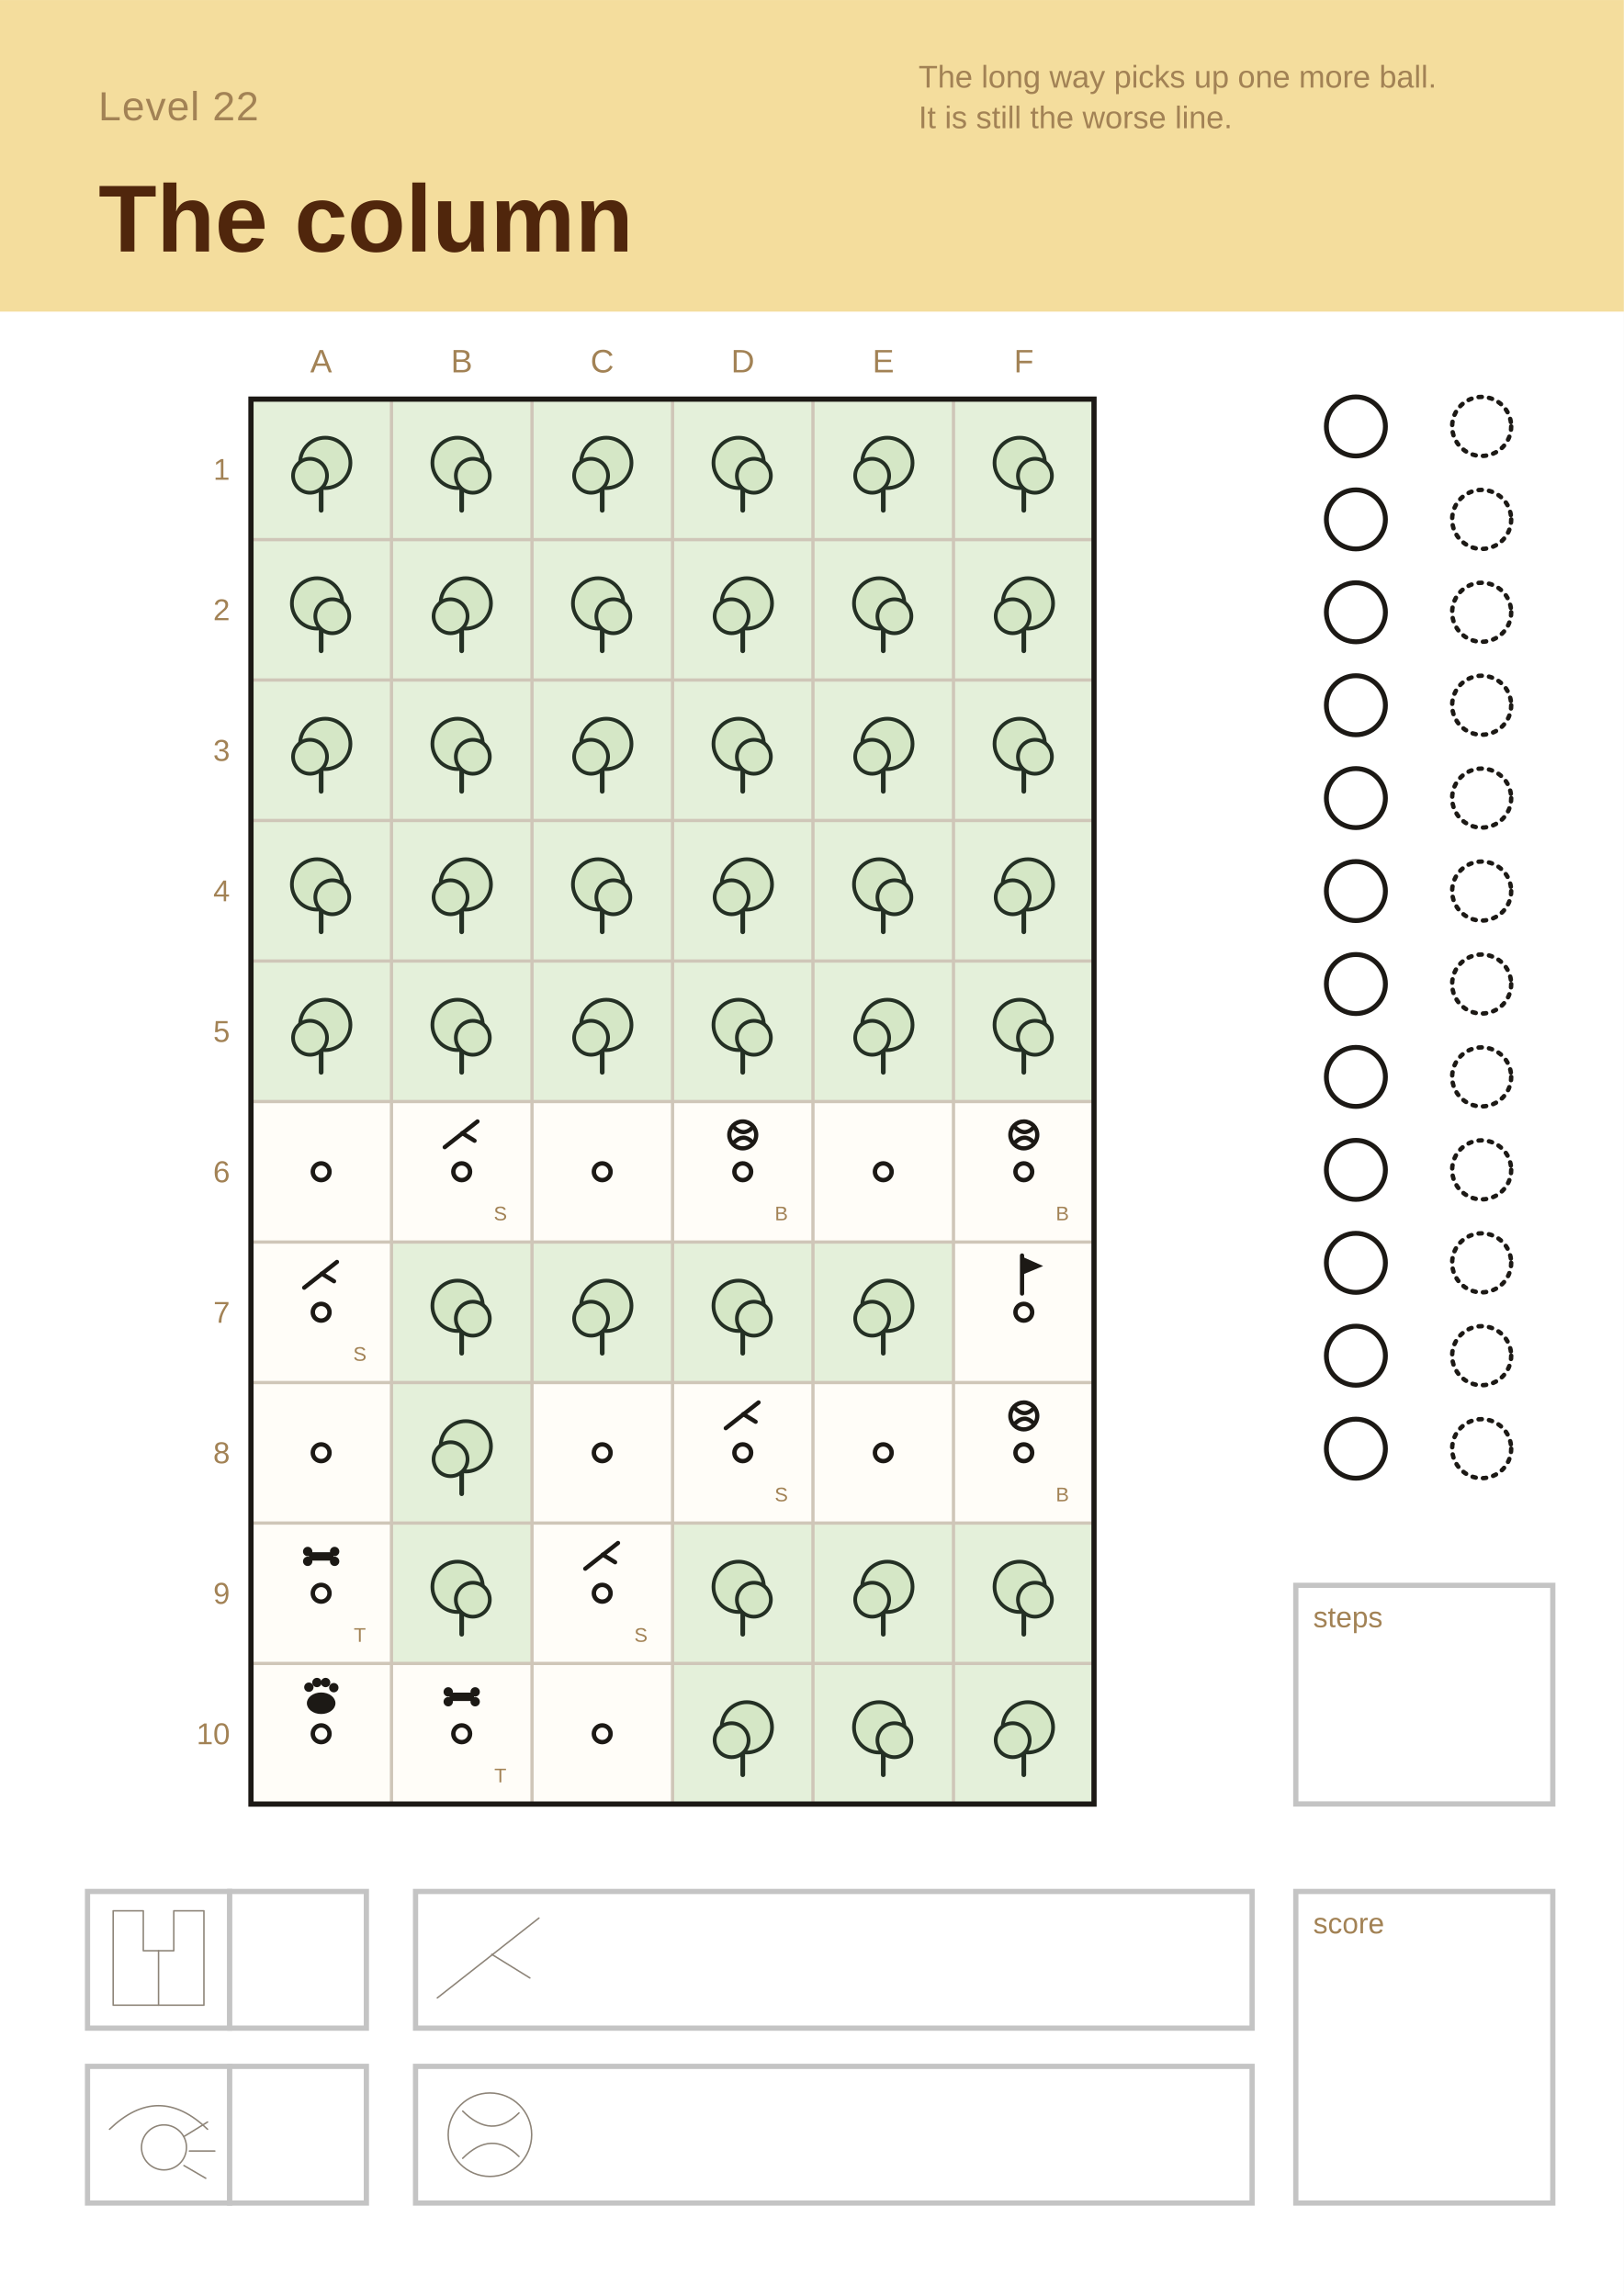
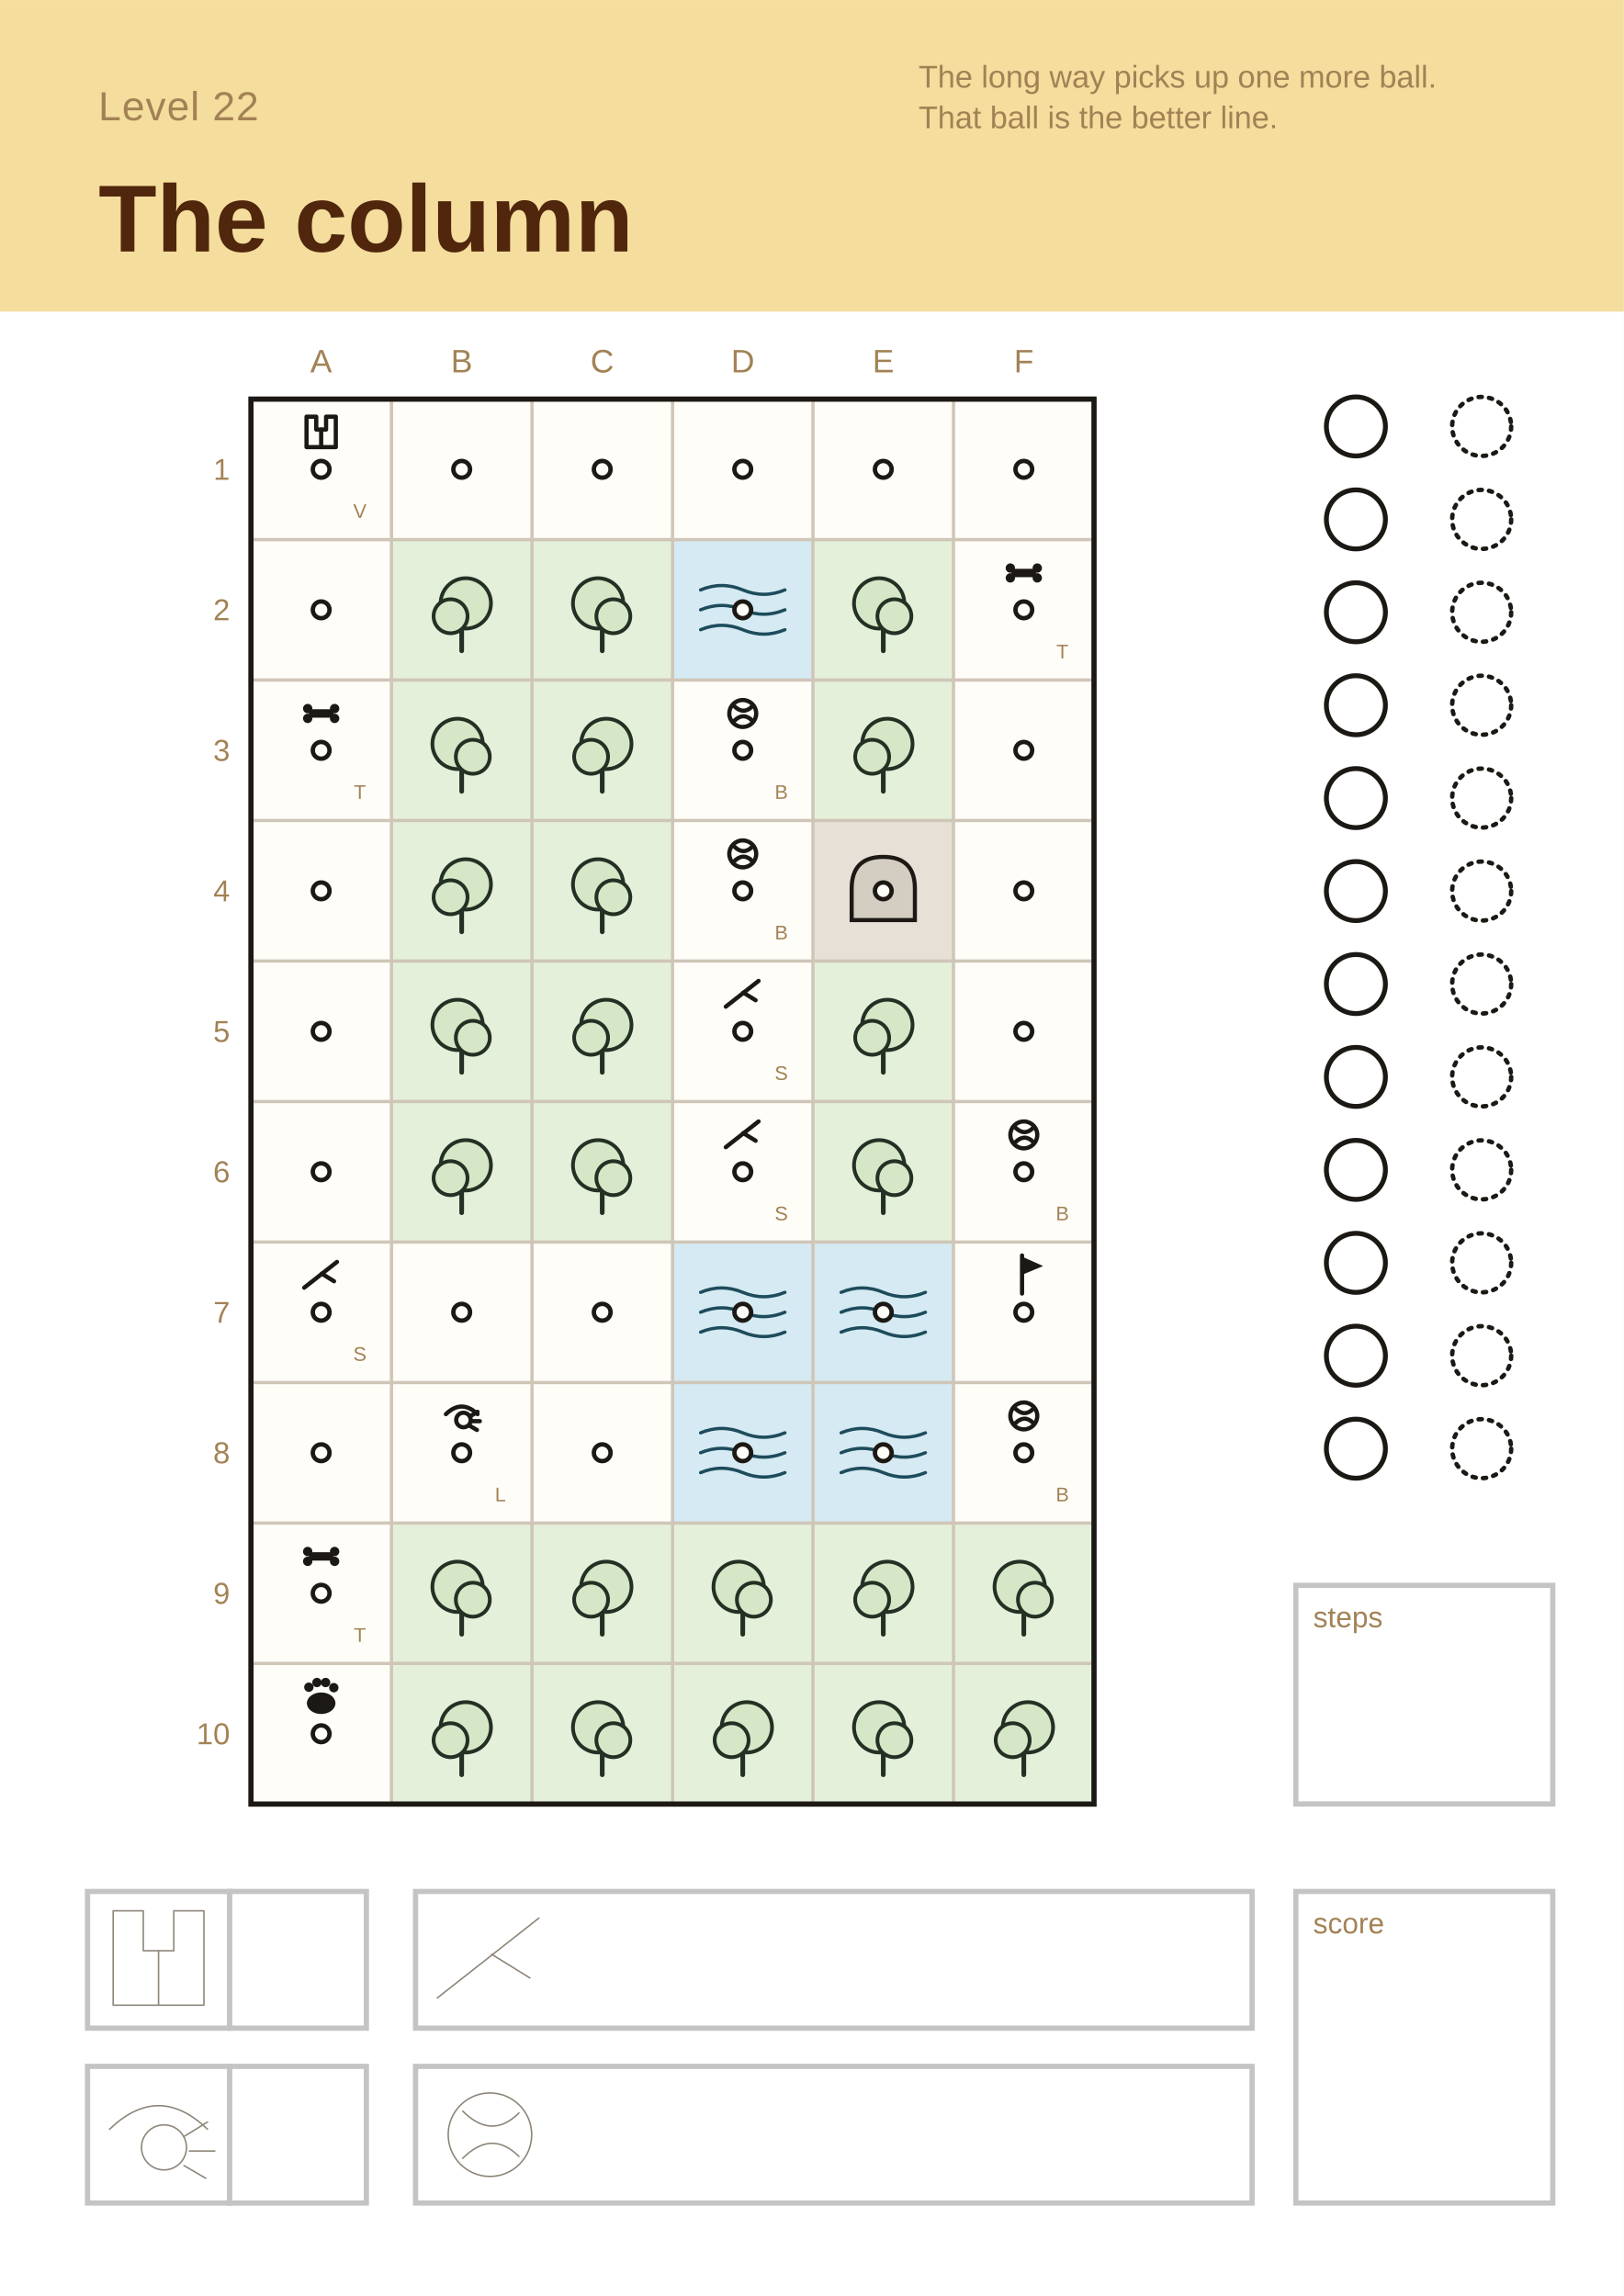
<svg xmlns="http://www.w3.org/2000/svg" width="5.5in" height="7.778in" viewBox="0 0 139.700 197.556">
  <style>
  text { font-family: "Segoe UI", "Helvetica Neue", Arial, sans-serif; }
  .ink { fill: #1c1915; }
  .title { fill: #50260c; }
  .label { fill: #a28255; }
  .paper { fill: #ffffff; }
  .header { fill: #f4dd9d; }
  .open { fill: #fffdf8; }
  .tree { fill: #e4f0da; }
  .canopy { fill: #d5e7c6; stroke: #243024; stroke-width: 0.32; }
  .trunk { stroke: #243024; stroke-width: 0.4; stroke-linecap: round; }
  .water { fill: #d5eaf2; }
  .wave { fill: none; stroke: #1d4c5c; stroke-width: 0.28; stroke-linecap: round; }
  .cave { fill: #e7e0d6; }
  .arch { fill: #d4cdc2; stroke: #1c1915; stroke-width: 0.35; }
  .cliff { stroke: #3a2c1e; stroke-linecap: round; }
  .gridline { fill: none; stroke: #cfc6b8; stroke-width: 0.28; }
  .frame { fill: none; stroke: #1c1915; stroke-width: 0.45; }
  .dot { fill: #fffdf8; stroke: #1c1915; stroke-width: 0.38; }
  .item { fill: none; stroke: #1c1915; stroke-width: 0.36; stroke-linecap: round; stroke-linejoin: round; }
  .item-fill { fill: #1c1915; stroke: none; }
  .answer-line { fill: none; stroke: #9c2f2f; stroke-width: 1.15; stroke-linecap: round; stroke-linejoin: round; }
  .answer-ink { fill: #9c2f2f; }
  .box { fill: #ffffff; stroke: #c4c4c4; stroke-width: 0.45; }
  .tally-tool .item { stroke: #8d8478; stroke-width: 0.48; vector-effect: non-scaling-stroke; }
  .circle { fill: #ffffff; stroke: #1c1915; stroke-width: 0.42; }
  .circle-dash { fill: #ffffff; stroke: #1c1915; stroke-width: 0.38; stroke-dasharray: 0.28 0.62; stroke-linecap: round; }
</style>
  <rect class="paper" x="0" y="0" width="139.700" height="197.556" />
  <g id="header">
    <rect class="header" x="0" y="0" width="139.700" height="26.811" />
    <text class="label" x="8.47" y="10.35" font-size="3.5" letter-spacing="0.08">Level 22</text>
    <text class="label" x="79.02" y="7.53" font-size="2.7">The long way picks up one more ball.</text>
-     <text class="label" x="79.02" y="11.03" font-size="2.7">It is still the worse line.</text>
+     <text class="label" x="79.02" y="11.03" font-size="2.7">That ball is the better line.</text>
    <text class="title" x="8.47" y="21.64" font-size="8.2" font-weight="700">The column</text>
  </g>
  <g id="grid">
-     <rect class="tree" x="21.59" y="34.34" width="12.09" height="12.09" />
-     <rect class="tree" x="33.68" y="34.34" width="12.09" height="12.09" />
-     <rect class="tree" x="45.77" y="34.34" width="12.09" height="12.09" />
-     <rect class="tree" x="57.86" y="34.34" width="12.09" height="12.09" />
-     <rect class="tree" x="69.94" y="34.34" width="12.09" height="12.09" />
-     <rect class="tree" x="82.03" y="34.34" width="12.09" height="12.09" />
-     <rect class="tree" x="21.59" y="46.43" width="12.09" height="12.09" />
+     <rect class="open" x="21.59" y="34.34" width="12.09" height="12.09" />
+     <rect class="open" x="33.68" y="34.34" width="12.09" height="12.09" />
+     <rect class="open" x="45.77" y="34.34" width="12.09" height="12.09" />
+     <rect class="open" x="57.86" y="34.34" width="12.09" height="12.09" />
+     <rect class="open" x="69.94" y="34.34" width="12.09" height="12.09" />
+     <rect class="open" x="82.03" y="34.34" width="12.09" height="12.09" />
+     <rect class="open" x="21.59" y="46.43" width="12.09" height="12.09" />
    <rect class="tree" x="33.68" y="46.43" width="12.09" height="12.09" />
    <rect class="tree" x="45.77" y="46.43" width="12.09" height="12.09" />
-     <rect class="tree" x="57.86" y="46.43" width="12.09" height="12.09" />
+     <rect class="water" x="57.86" y="46.43" width="12.09" height="12.09" />
    <rect class="tree" x="69.94" y="46.43" width="12.09" height="12.09" />
-     <rect class="tree" x="82.03" y="46.43" width="12.09" height="12.09" />
-     <rect class="tree" x="21.59" y="58.51" width="12.09" height="12.09" />
+     <rect class="open" x="82.03" y="46.43" width="12.09" height="12.09" />
+     <rect class="open" x="21.59" y="58.51" width="12.09" height="12.09" />
    <rect class="tree" x="33.68" y="58.51" width="12.09" height="12.09" />
    <rect class="tree" x="45.77" y="58.51" width="12.09" height="12.09" />
-     <rect class="tree" x="57.86" y="58.51" width="12.09" height="12.09" />
+     <rect class="open" x="57.86" y="58.51" width="12.09" height="12.09" />
    <rect class="tree" x="69.94" y="58.51" width="12.09" height="12.09" />
-     <rect class="tree" x="82.03" y="58.51" width="12.09" height="12.09" />
-     <rect class="tree" x="21.59" y="70.60" width="12.09" height="12.09" />
+     <rect class="open" x="82.03" y="58.51" width="12.09" height="12.09" />
+     <rect class="open" x="21.59" y="70.60" width="12.09" height="12.09" />
    <rect class="tree" x="33.68" y="70.60" width="12.09" height="12.09" />
    <rect class="tree" x="45.77" y="70.60" width="12.09" height="12.09" />
-     <rect class="tree" x="57.86" y="70.60" width="12.09" height="12.09" />
-     <rect class="tree" x="69.94" y="70.60" width="12.09" height="12.09" />
-     <rect class="tree" x="82.03" y="70.60" width="12.09" height="12.09" />
-     <rect class="tree" x="21.59" y="82.69" width="12.09" height="12.09" />
+     <rect class="open" x="57.86" y="70.60" width="12.09" height="12.09" />
+     <rect class="cave" x="69.94" y="70.60" width="12.09" height="12.09" />
+     <rect class="open" x="82.03" y="70.60" width="12.09" height="12.09" />
+     <rect class="open" x="21.59" y="82.69" width="12.09" height="12.09" />
    <rect class="tree" x="33.68" y="82.69" width="12.09" height="12.09" />
    <rect class="tree" x="45.77" y="82.69" width="12.09" height="12.09" />
-     <rect class="tree" x="57.86" y="82.69" width="12.09" height="12.09" />
+     <rect class="open" x="57.86" y="82.69" width="12.09" height="12.09" />
    <rect class="tree" x="69.94" y="82.69" width="12.09" height="12.09" />
-     <rect class="tree" x="82.03" y="82.69" width="12.09" height="12.09" />
+     <rect class="open" x="82.03" y="82.69" width="12.09" height="12.09" />
    <rect class="open" x="21.59" y="94.78" width="12.09" height="12.09" />
-     <rect class="open" x="33.68" y="94.78" width="12.09" height="12.09" />
-     <rect class="open" x="45.77" y="94.78" width="12.09" height="12.09" />
+     <rect class="tree" x="33.68" y="94.78" width="12.09" height="12.09" />
+     <rect class="tree" x="45.77" y="94.78" width="12.09" height="12.09" />
    <rect class="open" x="57.86" y="94.78" width="12.09" height="12.09" />
-     <rect class="open" x="69.94" y="94.78" width="12.09" height="12.09" />
+     <rect class="tree" x="69.94" y="94.78" width="12.09" height="12.09" />
    <rect class="open" x="82.03" y="94.78" width="12.09" height="12.09" />
    <rect class="open" x="21.59" y="106.87" width="12.09" height="12.09" />
-     <rect class="tree" x="33.68" y="106.87" width="12.09" height="12.09" />
-     <rect class="tree" x="45.77" y="106.87" width="12.09" height="12.09" />
-     <rect class="tree" x="57.86" y="106.87" width="12.09" height="12.09" />
-     <rect class="tree" x="69.94" y="106.87" width="12.09" height="12.09" />
+     <rect class="open" x="33.68" y="106.87" width="12.09" height="12.09" />
+     <rect class="open" x="45.77" y="106.87" width="12.09" height="12.09" />
+     <rect class="water" x="57.86" y="106.87" width="12.09" height="12.09" />
+     <rect class="water" x="69.94" y="106.87" width="12.09" height="12.09" />
    <rect class="open" x="82.03" y="106.87" width="12.09" height="12.09" />
    <rect class="open" x="21.59" y="118.96" width="12.09" height="12.09" />
-     <rect class="tree" x="33.68" y="118.96" width="12.09" height="12.09" />
+     <rect class="open" x="33.68" y="118.96" width="12.09" height="12.09" />
    <rect class="open" x="45.77" y="118.96" width="12.09" height="12.09" />
-     <rect class="open" x="57.86" y="118.96" width="12.09" height="12.09" />
-     <rect class="open" x="69.94" y="118.96" width="12.09" height="12.09" />
+     <rect class="water" x="57.86" y="118.96" width="12.09" height="12.09" />
+     <rect class="water" x="69.94" y="118.96" width="12.09" height="12.09" />
    <rect class="open" x="82.03" y="118.96" width="12.09" height="12.09" />
    <rect class="open" x="21.59" y="131.05" width="12.09" height="12.09" />
    <rect class="tree" x="33.68" y="131.05" width="12.09" height="12.09" />
-     <rect class="open" x="45.77" y="131.05" width="12.09" height="12.09" />
+     <rect class="tree" x="45.77" y="131.05" width="12.09" height="12.09" />
    <rect class="tree" x="57.86" y="131.05" width="12.09" height="12.09" />
    <rect class="tree" x="69.94" y="131.05" width="12.09" height="12.09" />
    <rect class="tree" x="82.03" y="131.05" width="12.09" height="12.09" />
    <rect class="open" x="21.59" y="143.13" width="12.09" height="12.09" />
-     <rect class="open" x="33.68" y="143.13" width="12.09" height="12.09" />
-     <rect class="open" x="45.77" y="143.13" width="12.09" height="12.09" />
+     <rect class="tree" x="33.68" y="143.13" width="12.09" height="12.09" />
+     <rect class="tree" x="45.77" y="143.13" width="12.09" height="12.09" />
    <rect class="tree" x="57.86" y="143.13" width="12.09" height="12.09" />
    <rect class="tree" x="69.94" y="143.13" width="12.09" height="12.09" />
    <rect class="tree" x="82.03" y="143.13" width="12.09" height="12.09" />
    <line class="gridline" x1="21.59" y1="34.34" x2="94.12" y2="34.34" />
    <line class="gridline" x1="21.59" y1="46.43" x2="94.12" y2="46.43" />
    <line class="gridline" x1="21.59" y1="58.51" x2="94.12" y2="58.51" />
    <line class="gridline" x1="21.59" y1="70.60" x2="94.12" y2="70.60" />
    <line class="gridline" x1="21.59" y1="82.69" x2="94.12" y2="82.69" />
    <line class="gridline" x1="21.59" y1="94.78" x2="94.12" y2="94.78" />
    <line class="gridline" x1="21.59" y1="106.87" x2="94.12" y2="106.87" />
    <line class="gridline" x1="21.59" y1="118.96" x2="94.12" y2="118.96" />
    <line class="gridline" x1="21.59" y1="131.05" x2="94.12" y2="131.05" />
    <line class="gridline" x1="21.59" y1="143.13" x2="94.12" y2="143.13" />
    <line class="gridline" x1="21.59" y1="155.22" x2="94.12" y2="155.22" />
    <line class="gridline" x1="21.59" y1="34.34" x2="21.59" y2="155.22" />
    <line class="gridline" x1="33.68" y1="34.34" x2="33.68" y2="155.22" />
    <line class="gridline" x1="45.77" y1="34.34" x2="45.77" y2="155.22" />
    <line class="gridline" x1="57.86" y1="34.34" x2="57.86" y2="155.22" />
    <line class="gridline" x1="69.94" y1="34.34" x2="69.94" y2="155.22" />
    <line class="gridline" x1="82.03" y1="34.34" x2="82.03" y2="155.22" />
    <line class="gridline" x1="94.12" y1="34.34" x2="94.12" y2="155.22" />
    <rect class="frame" x="21.59" y="34.34" width="72.53" height="120.89" />
    <text class="label" x="27.63" y="32.04" font-size="2.8" text-anchor="middle">A</text>
    <text class="label" x="39.72" y="32.04" font-size="2.8" text-anchor="middle">B</text>
    <text class="label" x="51.81" y="32.04" font-size="2.8" text-anchor="middle">C</text>
    <text class="label" x="63.90" y="32.04" font-size="2.8" text-anchor="middle">D</text>
    <text class="label" x="75.99" y="32.04" font-size="2.8" text-anchor="middle">E</text>
    <text class="label" x="88.08" y="32.04" font-size="2.8" text-anchor="middle">F</text>
    <text class="label" x="19.79" y="41.28" font-size="2.6" text-anchor="end">1</text>
    <text class="label" x="19.79" y="53.37" font-size="2.6" text-anchor="end">2</text>
    <text class="label" x="19.79" y="65.46" font-size="2.6" text-anchor="end">3</text>
    <text class="label" x="19.79" y="77.55" font-size="2.6" text-anchor="end">4</text>
    <text class="label" x="19.79" y="89.64" font-size="2.6" text-anchor="end">5</text>
    <text class="label" x="19.79" y="101.72" font-size="2.6" text-anchor="end">6</text>
    <text class="label" x="19.79" y="113.81" font-size="2.6" text-anchor="end">7</text>
    <text class="label" x="19.79" y="125.90" font-size="2.6" text-anchor="end">8</text>
    <text class="label" x="19.79" y="137.99" font-size="2.6" text-anchor="end">9</text>
    <text class="label" x="19.79" y="150.08" font-size="2.6" text-anchor="end">10</text>
  </g>
  <g id="terrain">
-     <g id="tree-A1" transform="translate(27.63,40.38)">
-       <g transform="scale(1.0074)">
-         <line class="trunk" x1="0" y1="0.9" x2="0" y2="3.5" />
-         <circle class="canopy" cx="0.35" cy="-0.55" r="2.15" />
-         <circle class="canopy" cx="-0.95" cy="0.55" r="1.45" />
-       </g>
-     </g>
-     <g id="tree-B1" transform="translate(39.72,40.38)">
-       <g transform="scale(1.0074)">
-         <line class="trunk" x1="0" y1="0.9" x2="0" y2="3.5" />
-         <circle class="canopy" cx="-0.35" cy="-0.55" r="2.15" />
-         <circle class="canopy" cx="0.95" cy="0.55" r="1.45" />
-       </g>
-     </g>
-     <g id="tree-C1" transform="translate(51.81,40.38)">
-       <g transform="scale(1.0074)">
-         <line class="trunk" x1="0" y1="0.9" x2="0" y2="3.5" />
-         <circle class="canopy" cx="0.35" cy="-0.55" r="2.15" />
-         <circle class="canopy" cx="-0.95" cy="0.55" r="1.45" />
-       </g>
-     </g>
-     <g id="tree-D1" transform="translate(63.90,40.38)">
-       <g transform="scale(1.0074)">
-         <line class="trunk" x1="0" y1="0.9" x2="0" y2="3.5" />
-         <circle class="canopy" cx="-0.35" cy="-0.55" r="2.15" />
-         <circle class="canopy" cx="0.95" cy="0.55" r="1.45" />
-       </g>
-     </g>
-     <g id="tree-E1" transform="translate(75.99,40.38)">
-       <g transform="scale(1.0074)">
-         <line class="trunk" x1="0" y1="0.9" x2="0" y2="3.5" />
-         <circle class="canopy" cx="0.35" cy="-0.55" r="2.15" />
-         <circle class="canopy" cx="-0.95" cy="0.55" r="1.45" />
-       </g>
-     </g>
-     <g id="tree-F1" transform="translate(88.08,40.38)">
-       <g transform="scale(1.0074)">
-         <line class="trunk" x1="0" y1="0.9" x2="0" y2="3.5" />
-         <circle class="canopy" cx="-0.35" cy="-0.55" r="2.15" />
-         <circle class="canopy" cx="0.95" cy="0.55" r="1.45" />
-       </g>
-     </g>
-     <g id="tree-A2" transform="translate(27.63,52.47)">
-       <g transform="scale(1.0074)">
-         <line class="trunk" x1="0" y1="0.9" x2="0" y2="3.5" />
-         <circle class="canopy" cx="-0.35" cy="-0.55" r="2.15" />
-         <circle class="canopy" cx="0.95" cy="0.55" r="1.45" />
-       </g>
-     </g>
    <g id="tree-B2" transform="translate(39.72,52.47)">
      <g transform="scale(1.0074)">
        <line class="trunk" x1="0" y1="0.9" x2="0" y2="3.5" />
        <circle class="canopy" cx="0.35" cy="-0.55" r="2.15" />
        <circle class="canopy" cx="-0.95" cy="0.55" r="1.45" />
      </g>
    </g>
    <g id="tree-C2" transform="translate(51.81,52.47)">
      <g transform="scale(1.0074)">
        <line class="trunk" x1="0" y1="0.9" x2="0" y2="3.5" />
        <circle class="canopy" cx="-0.35" cy="-0.55" r="2.15" />
        <circle class="canopy" cx="0.95" cy="0.55" r="1.45" />
      </g>
    </g>
-     <g id="tree-D2" transform="translate(63.90,52.47)">
-       <g transform="scale(1.0074)">
-         <line class="trunk" x1="0" y1="0.9" x2="0" y2="3.5" />
-         <circle class="canopy" cx="0.35" cy="-0.55" r="2.15" />
-         <circle class="canopy" cx="-0.95" cy="0.55" r="1.45" />
+     <g id="water-D2" transform="translate(63.90,52.47)">
+       <g transform="scale(1.0074)">
+         <path class="wave" d="M-3.6,-1.7 Q-1.8,-2.45 0,-1.7 T3.6,-1.7" />
+         <path class="wave" d="M-3.6,0.0 Q-1.8,-0.75 0,0.0 T3.6,0.0" />
+         <path class="wave" d="M-3.6,1.7 Q-1.8,0.95 0,1.7 T3.6,1.7" />
      </g>
    </g>
    <g id="tree-E2" transform="translate(75.99,52.47)">
      <g transform="scale(1.0074)">
        <line class="trunk" x1="0" y1="0.9" x2="0" y2="3.5" />
        <circle class="canopy" cx="-0.35" cy="-0.55" r="2.15" />
        <circle class="canopy" cx="0.95" cy="0.55" r="1.45" />
      </g>
    </g>
-     <g id="tree-F2" transform="translate(88.08,52.47)">
-       <g transform="scale(1.0074)">
-         <line class="trunk" x1="0" y1="0.9" x2="0" y2="3.5" />
-         <circle class="canopy" cx="0.35" cy="-0.55" r="2.15" />
-         <circle class="canopy" cx="-0.95" cy="0.55" r="1.45" />
-       </g>
-     </g>
-     <g id="tree-A3" transform="translate(27.63,64.56)">
-       <g transform="scale(1.0074)">
-         <line class="trunk" x1="0" y1="0.9" x2="0" y2="3.5" />
-         <circle class="canopy" cx="0.35" cy="-0.55" r="2.15" />
-         <circle class="canopy" cx="-0.95" cy="0.55" r="1.45" />
-       </g>
-     </g>
    <g id="tree-B3" transform="translate(39.72,64.56)">
      <g transform="scale(1.0074)">
        <line class="trunk" x1="0" y1="0.9" x2="0" y2="3.5" />
        <circle class="canopy" cx="-0.35" cy="-0.55" r="2.15" />
        <circle class="canopy" cx="0.95" cy="0.55" r="1.45" />
      </g>
    </g>
    <g id="tree-C3" transform="translate(51.81,64.56)">
      <g transform="scale(1.0074)">
        <line class="trunk" x1="0" y1="0.9" x2="0" y2="3.5" />
        <circle class="canopy" cx="0.35" cy="-0.55" r="2.15" />
        <circle class="canopy" cx="-0.95" cy="0.55" r="1.45" />
      </g>
    </g>
-     <g id="tree-D3" transform="translate(63.90,64.56)">
-       <g transform="scale(1.0074)">
-         <line class="trunk" x1="0" y1="0.9" x2="0" y2="3.5" />
-         <circle class="canopy" cx="-0.35" cy="-0.55" r="2.15" />
-         <circle class="canopy" cx="0.95" cy="0.55" r="1.45" />
-       </g>
-     </g>
    <g id="tree-E3" transform="translate(75.99,64.56)">
      <g transform="scale(1.0074)">
        <line class="trunk" x1="0" y1="0.9" x2="0" y2="3.5" />
        <circle class="canopy" cx="0.35" cy="-0.55" r="2.15" />
        <circle class="canopy" cx="-0.95" cy="0.55" r="1.45" />
      </g>
    </g>
-     <g id="tree-F3" transform="translate(88.08,64.56)">
-       <g transform="scale(1.0074)">
-         <line class="trunk" x1="0" y1="0.9" x2="0" y2="3.5" />
-         <circle class="canopy" cx="-0.35" cy="-0.55" r="2.15" />
-         <circle class="canopy" cx="0.95" cy="0.55" r="1.45" />
-       </g>
-     </g>
-     <g id="tree-A4" transform="translate(27.63,76.65)">
-       <g transform="scale(1.0074)">
-         <line class="trunk" x1="0" y1="0.9" x2="0" y2="3.5" />
-         <circle class="canopy" cx="-0.35" cy="-0.55" r="2.15" />
-         <circle class="canopy" cx="0.95" cy="0.55" r="1.45" />
-       </g>
-     </g>
    <g id="tree-B4" transform="translate(39.72,76.65)">
      <g transform="scale(1.0074)">
        <line class="trunk" x1="0" y1="0.9" x2="0" y2="3.5" />
        <circle class="canopy" cx="0.35" cy="-0.55" r="2.15" />
        <circle class="canopy" cx="-0.95" cy="0.55" r="1.45" />
      </g>
    </g>
    <g id="tree-C4" transform="translate(51.81,76.65)">
      <g transform="scale(1.0074)">
        <line class="trunk" x1="0" y1="0.9" x2="0" y2="3.5" />
        <circle class="canopy" cx="-0.35" cy="-0.55" r="2.15" />
        <circle class="canopy" cx="0.95" cy="0.55" r="1.45" />
      </g>
    </g>
-     <g id="tree-D4" transform="translate(63.90,76.65)">
-       <g transform="scale(1.0074)">
-         <line class="trunk" x1="0" y1="0.9" x2="0" y2="3.5" />
-         <circle class="canopy" cx="0.35" cy="-0.55" r="2.15" />
-         <circle class="canopy" cx="-0.95" cy="0.55" r="1.45" />
-       </g>
-     </g>
-     <g id="tree-E4" transform="translate(75.99,76.65)">
-       <g transform="scale(1.0074)">
-         <line class="trunk" x1="0" y1="0.9" x2="0" y2="3.5" />
-         <circle class="canopy" cx="-0.35" cy="-0.55" r="2.15" />
-         <circle class="canopy" cx="0.95" cy="0.55" r="1.45" />
-       </g>
-     </g>
-     <g id="tree-F4" transform="translate(88.08,76.65)">
-       <g transform="scale(1.0074)">
-         <line class="trunk" x1="0" y1="0.9" x2="0" y2="3.5" />
-         <circle class="canopy" cx="0.35" cy="-0.55" r="2.15" />
-         <circle class="canopy" cx="-0.95" cy="0.55" r="1.45" />
-       </g>
-     </g>
-     <g id="tree-A5" transform="translate(27.63,88.74)">
-       <g transform="scale(1.0074)">
-         <line class="trunk" x1="0" y1="0.9" x2="0" y2="3.5" />
-         <circle class="canopy" cx="0.35" cy="-0.55" r="2.15" />
-         <circle class="canopy" cx="-0.95" cy="0.55" r="1.45" />
+     <g id="cave-E4" transform="translate(75.99,76.65)">
+       <g transform="scale(1.0074)">
+         <path class="arch" d="M-2.7,2.5 L-2.7,-0.2 Q-2.7,-2.9 0,-2.9 Q2.7,-2.9 2.7,-0.2 L2.7,2.5 Z" />
      </g>
    </g>
    <g id="tree-B5" transform="translate(39.72,88.74)">
      <g transform="scale(1.0074)">
        <line class="trunk" x1="0" y1="0.9" x2="0" y2="3.5" />
        <circle class="canopy" cx="-0.35" cy="-0.55" r="2.15" />
        <circle class="canopy" cx="0.95" cy="0.55" r="1.45" />
      </g>
    </g>
    <g id="tree-C5" transform="translate(51.81,88.74)">
      <g transform="scale(1.0074)">
        <line class="trunk" x1="0" y1="0.9" x2="0" y2="3.5" />
        <circle class="canopy" cx="0.35" cy="-0.55" r="2.15" />
        <circle class="canopy" cx="-0.95" cy="0.55" r="1.45" />
      </g>
    </g>
-     <g id="tree-D5" transform="translate(63.90,88.74)">
-       <g transform="scale(1.0074)">
-         <line class="trunk" x1="0" y1="0.9" x2="0" y2="3.5" />
-         <circle class="canopy" cx="-0.35" cy="-0.55" r="2.15" />
-         <circle class="canopy" cx="0.95" cy="0.55" r="1.45" />
-       </g>
-     </g>
    <g id="tree-E5" transform="translate(75.99,88.74)">
      <g transform="scale(1.0074)">
        <line class="trunk" x1="0" y1="0.9" x2="0" y2="3.5" />
        <circle class="canopy" cx="0.35" cy="-0.55" r="2.15" />
        <circle class="canopy" cx="-0.95" cy="0.55" r="1.45" />
      </g>
    </g>
-     <g id="tree-F5" transform="translate(88.08,88.74)">
-       <g transform="scale(1.0074)">
-         <line class="trunk" x1="0" y1="0.9" x2="0" y2="3.5" />
-         <circle class="canopy" cx="-0.35" cy="-0.55" r="2.15" />
-         <circle class="canopy" cx="0.95" cy="0.55" r="1.45" />
-       </g>
-     </g>
-     <g id="tree-B7" transform="translate(39.72,112.91)">
-       <g transform="scale(1.0074)">
-         <line class="trunk" x1="0" y1="0.9" x2="0" y2="3.5" />
-         <circle class="canopy" cx="-0.35" cy="-0.55" r="2.15" />
-         <circle class="canopy" cx="0.95" cy="0.55" r="1.45" />
-       </g>
-     </g>
-     <g id="tree-C7" transform="translate(51.81,112.91)">
-       <g transform="scale(1.0074)">
-         <line class="trunk" x1="0" y1="0.9" x2="0" y2="3.5" />
-         <circle class="canopy" cx="0.35" cy="-0.55" r="2.15" />
-         <circle class="canopy" cx="-0.95" cy="0.55" r="1.45" />
-       </g>
-     </g>
-     <g id="tree-D7" transform="translate(63.90,112.91)">
-       <g transform="scale(1.0074)">
-         <line class="trunk" x1="0" y1="0.9" x2="0" y2="3.5" />
-         <circle class="canopy" cx="-0.35" cy="-0.55" r="2.15" />
-         <circle class="canopy" cx="0.95" cy="0.55" r="1.45" />
-       </g>
-     </g>
-     <g id="tree-E7" transform="translate(75.99,112.91)">
-       <g transform="scale(1.0074)">
-         <line class="trunk" x1="0" y1="0.9" x2="0" y2="3.5" />
-         <circle class="canopy" cx="0.35" cy="-0.55" r="2.15" />
-         <circle class="canopy" cx="-0.95" cy="0.55" r="1.45" />
-       </g>
-     </g>
-     <g id="tree-B8" transform="translate(39.72,125.00)">
-       <g transform="scale(1.0074)">
-         <line class="trunk" x1="0" y1="0.9" x2="0" y2="3.5" />
-         <circle class="canopy" cx="0.35" cy="-0.55" r="2.15" />
-         <circle class="canopy" cx="-0.95" cy="0.55" r="1.45" />
+     <g id="tree-B6" transform="translate(39.72,100.82)">
+       <g transform="scale(1.0074)">
+         <line class="trunk" x1="0" y1="0.9" x2="0" y2="3.5" />
+         <circle class="canopy" cx="0.35" cy="-0.55" r="2.15" />
+         <circle class="canopy" cx="-0.95" cy="0.55" r="1.45" />
+       </g>
+     </g>
+     <g id="tree-C6" transform="translate(51.81,100.82)">
+       <g transform="scale(1.0074)">
+         <line class="trunk" x1="0" y1="0.9" x2="0" y2="3.5" />
+         <circle class="canopy" cx="-0.35" cy="-0.55" r="2.15" />
+         <circle class="canopy" cx="0.95" cy="0.55" r="1.45" />
+       </g>
+     </g>
+     <g id="tree-E6" transform="translate(75.99,100.82)">
+       <g transform="scale(1.0074)">
+         <line class="trunk" x1="0" y1="0.9" x2="0" y2="3.5" />
+         <circle class="canopy" cx="-0.35" cy="-0.55" r="2.15" />
+         <circle class="canopy" cx="0.95" cy="0.55" r="1.45" />
+       </g>
+     </g>
+     <g id="water-D7" transform="translate(63.90,112.91)">
+       <g transform="scale(1.0074)">
+         <path class="wave" d="M-3.6,-1.7 Q-1.8,-2.45 0,-1.7 T3.6,-1.7" />
+         <path class="wave" d="M-3.6,0.0 Q-1.8,-0.75 0,0.0 T3.6,0.0" />
+         <path class="wave" d="M-3.6,1.7 Q-1.8,0.95 0,1.7 T3.6,1.7" />
+       </g>
+     </g>
+     <g id="water-E7" transform="translate(75.99,112.91)">
+       <g transform="scale(1.0074)">
+         <path class="wave" d="M-3.6,-1.7 Q-1.8,-2.45 0,-1.7 T3.6,-1.7" />
+         <path class="wave" d="M-3.6,0.0 Q-1.8,-0.75 0,0.0 T3.6,0.0" />
+         <path class="wave" d="M-3.6,1.7 Q-1.8,0.95 0,1.7 T3.6,1.7" />
+       </g>
+     </g>
+     <g id="water-D8" transform="translate(63.90,125.00)">
+       <g transform="scale(1.0074)">
+         <path class="wave" d="M-3.6,-1.7 Q-1.8,-2.45 0,-1.7 T3.6,-1.7" />
+         <path class="wave" d="M-3.6,0.0 Q-1.8,-0.75 0,0.0 T3.6,0.0" />
+         <path class="wave" d="M-3.6,1.7 Q-1.8,0.95 0,1.7 T3.6,1.7" />
+       </g>
+     </g>
+     <g id="water-E8" transform="translate(75.99,125.00)">
+       <g transform="scale(1.0074)">
+         <path class="wave" d="M-3.6,-1.7 Q-1.8,-2.45 0,-1.7 T3.6,-1.7" />
+         <path class="wave" d="M-3.6,0.0 Q-1.8,-0.75 0,0.0 T3.6,0.0" />
+         <path class="wave" d="M-3.6,1.7 Q-1.8,0.95 0,1.7 T3.6,1.7" />
      </g>
    </g>
    <g id="tree-B9" transform="translate(39.72,137.09)">
      <g transform="scale(1.0074)">
        <line class="trunk" x1="0" y1="0.9" x2="0" y2="3.5" />
        <circle class="canopy" cx="-0.35" cy="-0.55" r="2.15" />
        <circle class="canopy" cx="0.95" cy="0.55" r="1.45" />
      </g>
    </g>
+     <g id="tree-C9" transform="translate(51.81,137.09)">
+       <g transform="scale(1.0074)">
+         <line class="trunk" x1="0" y1="0.9" x2="0" y2="3.5" />
+         <circle class="canopy" cx="0.35" cy="-0.55" r="2.15" />
+         <circle class="canopy" cx="-0.95" cy="0.55" r="1.45" />
+       </g>
+     </g>
    <g id="tree-D9" transform="translate(63.90,137.09)">
      <g transform="scale(1.0074)">
        <line class="trunk" x1="0" y1="0.9" x2="0" y2="3.5" />
        <circle class="canopy" cx="-0.35" cy="-0.55" r="2.15" />
        <circle class="canopy" cx="0.95" cy="0.55" r="1.45" />
      </g>
    </g>
    <g id="tree-E9" transform="translate(75.99,137.09)">
      <g transform="scale(1.0074)">
        <line class="trunk" x1="0" y1="0.9" x2="0" y2="3.5" />
        <circle class="canopy" cx="0.35" cy="-0.55" r="2.15" />
        <circle class="canopy" cx="-0.95" cy="0.55" r="1.45" />
      </g>
    </g>
    <g id="tree-F9" transform="translate(88.08,137.09)">
      <g transform="scale(1.0074)">
        <line class="trunk" x1="0" y1="0.9" x2="0" y2="3.5" />
        <circle class="canopy" cx="-0.35" cy="-0.55" r="2.15" />
        <circle class="canopy" cx="0.95" cy="0.55" r="1.45" />
      </g>
    </g>
+     <g id="tree-B10" transform="translate(39.72,149.18)">
+       <g transform="scale(1.0074)">
+         <line class="trunk" x1="0" y1="0.9" x2="0" y2="3.5" />
+         <circle class="canopy" cx="0.35" cy="-0.55" r="2.15" />
+         <circle class="canopy" cx="-0.95" cy="0.55" r="1.45" />
+       </g>
+     </g>
+     <g id="tree-C10" transform="translate(51.81,149.18)">
+       <g transform="scale(1.0074)">
+         <line class="trunk" x1="0" y1="0.9" x2="0" y2="3.5" />
+         <circle class="canopy" cx="-0.35" cy="-0.55" r="2.15" />
+         <circle class="canopy" cx="0.95" cy="0.55" r="1.45" />
+       </g>
+     </g>
    <g id="tree-D10" transform="translate(63.90,149.18)">
      <g transform="scale(1.0074)">
        <line class="trunk" x1="0" y1="0.9" x2="0" y2="3.5" />
        <circle class="canopy" cx="0.35" cy="-0.55" r="2.15" />
        <circle class="canopy" cx="-0.95" cy="0.55" r="1.45" />
      </g>
    </g>
    <g id="tree-E10" transform="translate(75.99,149.18)">
      <g transform="scale(1.0074)">
        <line class="trunk" x1="0" y1="0.9" x2="0" y2="3.5" />
        <circle class="canopy" cx="-0.35" cy="-0.55" r="2.15" />
        <circle class="canopy" cx="0.95" cy="0.55" r="1.45" />
      </g>
    </g>
    <g id="tree-F10" transform="translate(88.08,149.18)">
      <g transform="scale(1.0074)">
        <line class="trunk" x1="0" y1="0.9" x2="0" y2="3.5" />
        <circle class="canopy" cx="0.35" cy="-0.55" r="2.15" />
        <circle class="canopy" cx="-0.95" cy="0.55" r="1.45" />
      </g>
    </g>
  </g>
  <g id="dots">
+     <circle class="dot" cx="27.63" cy="40.38" r="0.72" />
+     <circle class="dot" cx="39.72" cy="40.38" r="0.72" />
+     <circle class="dot" cx="51.81" cy="40.38" r="0.72" />
+     <circle class="dot" cx="63.90" cy="40.38" r="0.72" />
+     <circle class="dot" cx="75.99" cy="40.38" r="0.72" />
+     <circle class="dot" cx="88.08" cy="40.38" r="0.72" />
+     <circle class="dot" cx="27.63" cy="52.47" r="0.72" />
+     <circle class="dot" cx="63.90" cy="52.47" r="0.72" />
+     <circle class="dot" cx="88.08" cy="52.47" r="0.72" />
+     <circle class="dot" cx="27.63" cy="64.56" r="0.72" />
+     <circle class="dot" cx="63.90" cy="64.56" r="0.72" />
+     <circle class="dot" cx="88.08" cy="64.56" r="0.72" />
+     <circle class="dot" cx="27.63" cy="76.65" r="0.72" />
+     <circle class="dot" cx="63.90" cy="76.65" r="0.72" />
+     <circle class="dot" cx="75.99" cy="76.65" r="0.72" />
+     <circle class="dot" cx="88.08" cy="76.65" r="0.72" />
+     <circle class="dot" cx="27.63" cy="88.74" r="0.72" />
+     <circle class="dot" cx="63.90" cy="88.74" r="0.72" />
+     <circle class="dot" cx="88.08" cy="88.74" r="0.72" />
    <circle class="dot" cx="27.63" cy="100.82" r="0.72" />
-     <circle class="dot" cx="39.72" cy="100.82" r="0.72" />
-     <circle class="dot" cx="51.81" cy="100.82" r="0.72" />
    <circle class="dot" cx="63.90" cy="100.82" r="0.72" />
-     <circle class="dot" cx="75.99" cy="100.82" r="0.72" />
    <circle class="dot" cx="88.08" cy="100.82" r="0.72" />
    <circle class="dot" cx="27.63" cy="112.91" r="0.72" />
+     <circle class="dot" cx="39.72" cy="112.91" r="0.72" />
+     <circle class="dot" cx="51.81" cy="112.91" r="0.72" />
+     <circle class="dot" cx="63.90" cy="112.91" r="0.72" />
+     <circle class="dot" cx="75.99" cy="112.91" r="0.72" />
    <circle class="dot" cx="88.08" cy="112.91" r="0.72" />
    <circle class="dot" cx="27.63" cy="125.00" r="0.72" />
+     <circle class="dot" cx="39.72" cy="125.00" r="0.72" />
    <circle class="dot" cx="51.81" cy="125.00" r="0.72" />
    <circle class="dot" cx="63.90" cy="125.00" r="0.72" />
    <circle class="dot" cx="75.99" cy="125.00" r="0.72" />
    <circle class="dot" cx="88.08" cy="125.00" r="0.72" />
    <circle class="dot" cx="27.63" cy="137.09" r="0.72" />
-     <circle class="dot" cx="51.81" cy="137.09" r="0.72" />
    <circle class="dot" cx="27.63" cy="149.18" r="0.72" />
-     <circle class="dot" cx="39.72" cy="149.18" r="0.72" />
-     <circle class="dot" cx="51.81" cy="149.18" r="0.72" />
  </g>
  <g id="items">
    <g id="treat-A9" transform="translate(27.63,133.92)">
      <g transform="scale(1.0074)">
        <rect class="item-fill" x="-1.05" y="-0.36" width="2.1" height="0.72" rx="0.3" />
        <circle class="item-fill" cx="-1.15" cy="-0.42" r="0.4" />
        <circle class="item-fill" cx="-1.15" cy="0.42" r="0.4" />
        <circle class="item-fill" cx="1.15" cy="-0.42" r="0.4" />
        <circle class="item-fill" cx="1.15" cy="0.42" r="0.4" />
      </g>
    </g>
    <text class="label" x="30.96" y="141.27" font-size="1.7" text-anchor="middle">T</text>
-     <g id="treat-B10" transform="translate(39.72,146.00)">
+     <g id="stick-A7" transform="translate(27.63,109.74)">
+       <g transform="scale(1.0074)">
+         <line class="item" x1="-1.45" y1="1.05" x2="1.35" y2="-1.15" />
+         <line class="item" x1="0.05" y1="-0.15" x2="1.1" y2="0.5" />
+       </g>
+     </g>
+     <text class="label" x="30.96" y="117.09" font-size="1.7" text-anchor="middle">S</text>
+     <g id="ball-F6" transform="translate(88.08,97.65)">
+       <g transform="scale(1.0074)">
+         <circle class="item" cx="0" cy="0" r="1.15" />
+         <path class="item" d="M-0.75,-0.65 Q0.05,0.15 0.8,-0.6" />
+         <path class="item" d="M-0.75,0.65 Q0.05,-0.15 0.8,0.6" />
+       </g>
+     </g>
+     <text class="label" x="91.40" y="105.00" font-size="1.7" text-anchor="middle">B</text>
+     <g id="ball-F8" transform="translate(88.08,121.83)">
+       <g transform="scale(1.0074)">
+         <circle class="item" cx="0" cy="0" r="1.15" />
+         <path class="item" d="M-0.75,-0.65 Q0.05,0.15 0.8,-0.6" />
+         <path class="item" d="M-0.75,0.65 Q0.05,-0.15 0.8,0.6" />
+       </g>
+     </g>
+     <text class="label" x="91.40" y="129.18" font-size="1.7" text-anchor="middle">B</text>
+     <g id="vest-A1" transform="translate(27.63,37.21)">
+       <g transform="scale(1.0074)">
+         <path class="item" d="M-1.25,-1.35 L-1.25,1.25 L1.25,1.25 L1.25,-1.35 L0.42,-1.35 L0.42,-0.25 L-0.42,-0.25 L-0.42,-1.35 Z" />
+         <line class="item" x1="0" y1="-0.25" x2="0" y2="1.25" />
+       </g>
+     </g>
+     <text class="label" x="30.96" y="44.56" font-size="1.7" text-anchor="middle">V</text>
+     <g id="ball-D3" transform="translate(63.90,61.39)">
+       <g transform="scale(1.0074)">
+         <circle class="item" cx="0" cy="0" r="1.15" />
+         <path class="item" d="M-0.75,-0.65 Q0.05,0.15 0.8,-0.6" />
+         <path class="item" d="M-0.75,0.65 Q0.05,-0.15 0.8,0.6" />
+       </g>
+     </g>
+     <text class="label" x="67.22" y="68.74" font-size="1.7" text-anchor="middle">B</text>
+     <g id="ball-D4" transform="translate(63.90,73.47)">
+       <g transform="scale(1.0074)">
+         <circle class="item" cx="0" cy="0" r="1.15" />
+         <path class="item" d="M-0.75,-0.65 Q0.05,0.15 0.8,-0.6" />
+         <path class="item" d="M-0.75,0.65 Q0.05,-0.15 0.8,0.6" />
+       </g>
+     </g>
+     <text class="label" x="67.22" y="80.83" font-size="1.7" text-anchor="middle">B</text>
+     <g id="lamp-B8" transform="translate(39.72,121.83)">
+       <g transform="scale(1.0074)">
+         <path class="item" d="M-1.35,-0.15 Q0,-1.45 1.35,-0.15" />
+         <circle class="item" cx="0.15" cy="0.35" r="0.62" />
+         <line class="item" x1="0.7" y1="0.05" x2="1.35" y2="-0.35" />
+         <line class="item" x1="0.85" y1="0.45" x2="1.55" y2="0.45" />
+         <line class="item" x1="0.7" y1="0.85" x2="1.3" y2="1.2" />
+       </g>
+     </g>
+     <text class="label" x="43.05" y="129.18" font-size="1.7" text-anchor="middle">L</text>
+     <g id="treat-A3" transform="translate(27.63,61.39)">
      <g transform="scale(1.0074)">
        <rect class="item-fill" x="-1.05" y="-0.36" width="2.1" height="0.72" rx="0.3" />
        <circle class="item-fill" cx="-1.15" cy="-0.42" r="0.4" />
        <circle class="item-fill" cx="-1.15" cy="0.42" r="0.4" />
        <circle class="item-fill" cx="1.15" cy="-0.42" r="0.4" />
        <circle class="item-fill" cx="1.15" cy="0.42" r="0.4" />
      </g>
    </g>
-     <text class="label" x="43.05" y="153.36" font-size="1.7" text-anchor="middle">T</text>
-     <g id="stick-A7" transform="translate(27.63,109.74)">
+     <text class="label" x="30.96" y="68.74" font-size="1.7" text-anchor="middle">T</text>
+     <g id="treat-F2" transform="translate(88.08,49.30)">
+       <g transform="scale(1.0074)">
+         <rect class="item-fill" x="-1.05" y="-0.36" width="2.1" height="0.72" rx="0.3" />
+         <circle class="item-fill" cx="-1.15" cy="-0.42" r="0.4" />
+         <circle class="item-fill" cx="-1.15" cy="0.42" r="0.4" />
+         <circle class="item-fill" cx="1.15" cy="-0.42" r="0.4" />
+         <circle class="item-fill" cx="1.15" cy="0.42" r="0.4" />
+       </g>
+     </g>
+     <text class="label" x="91.40" y="56.65" font-size="1.7" text-anchor="middle">T</text>
+     <g id="stick-D5" transform="translate(63.90,85.56)">
      <g transform="scale(1.0074)">
        <line class="item" x1="-1.45" y1="1.05" x2="1.35" y2="-1.15" />
        <line class="item" x1="0.05" y1="-0.15" x2="1.1" y2="0.5" />
      </g>
    </g>
-     <text class="label" x="30.96" y="117.09" font-size="1.7" text-anchor="middle">S</text>
-     <g id="stick-B6" transform="translate(39.72,97.65)">
+     <text class="label" x="67.22" y="92.92" font-size="1.7" text-anchor="middle">S</text>
+     <g id="stick-D6" transform="translate(63.90,97.65)">
      <g transform="scale(1.0074)">
        <line class="item" x1="-1.45" y1="1.05" x2="1.35" y2="-1.15" />
        <line class="item" x1="0.05" y1="-0.15" x2="1.1" y2="0.5" />
      </g>
    </g>
-     <text class="label" x="43.05" y="105.00" font-size="1.7" text-anchor="middle">S</text>
-     <g id="stick-C9" transform="translate(51.81,133.92)">
-       <g transform="scale(1.0074)">
-         <line class="item" x1="-1.45" y1="1.05" x2="1.35" y2="-1.15" />
-         <line class="item" x1="0.05" y1="-0.15" x2="1.1" y2="0.5" />
-       </g>
-     </g>
-     <text class="label" x="55.14" y="141.27" font-size="1.7" text-anchor="middle">S</text>
-     <g id="stick-D8" transform="translate(63.90,121.83)">
-       <g transform="scale(1.0074)">
-         <line class="item" x1="-1.45" y1="1.05" x2="1.35" y2="-1.15" />
-         <line class="item" x1="0.05" y1="-0.15" x2="1.1" y2="0.5" />
-       </g>
-     </g>
-     <text class="label" x="67.22" y="129.18" font-size="1.7" text-anchor="middle">S</text>
-     <g id="ball-D6" transform="translate(63.90,97.65)">
-       <g transform="scale(1.0074)">
-         <circle class="item" cx="0" cy="0" r="1.15" />
-         <path class="item" d="M-0.75,-0.65 Q0.05,0.15 0.8,-0.6" />
-         <path class="item" d="M-0.75,0.65 Q0.05,-0.15 0.8,0.6" />
-       </g>
-     </g>
-     <text class="label" x="67.22" y="105.00" font-size="1.7" text-anchor="middle">B</text>
-     <g id="ball-F6" transform="translate(88.08,97.65)">
-       <g transform="scale(1.0074)">
-         <circle class="item" cx="0" cy="0" r="1.15" />
-         <path class="item" d="M-0.75,-0.65 Q0.05,0.15 0.8,-0.6" />
-         <path class="item" d="M-0.75,0.65 Q0.05,-0.15 0.8,0.6" />
-       </g>
-     </g>
-     <text class="label" x="91.40" y="105.00" font-size="1.7" text-anchor="middle">B</text>
-     <g id="ball-F8" transform="translate(88.08,121.83)">
-       <g transform="scale(1.0074)">
-         <circle class="item" cx="0" cy="0" r="1.15" />
-         <path class="item" d="M-0.75,-0.65 Q0.05,0.15 0.8,-0.6" />
-         <path class="item" d="M-0.75,0.65 Q0.05,-0.15 0.8,0.6" />
-       </g>
-     </g>
-     <text class="label" x="91.40" y="129.18" font-size="1.7" text-anchor="middle">B</text>
+     <text class="label" x="67.22" y="105.00" font-size="1.7" text-anchor="middle">S</text>
    <g id="abby" transform="translate(27.63,146.00)">
      <g transform="scale(1.0074)">
        <ellipse class="item-fill" cx="0" cy="0.55" rx="1.22" ry="0.92" />
        <circle class="item-fill" cx="-1.05" cy="-0.82" r="0.4" />
        <circle class="item-fill" cx="-0.36" cy="-1.22" r="0.4" />
        <circle class="item-fill" cx="0.38" cy="-1.22" r="0.4" />
        <circle class="item-fill" cx="1.08" cy="-0.78" r="0.4" />
      </g>
    </g>
    <g id="flag" transform="translate(88.08,109.74)">
      <g transform="scale(1.0074)">
        <line class="item" x1="-0.15" y1="-1.7" x2="-0.15" y2="1.55" />
        <path class="item-fill" d="M-0.15,-1.6 L1.65,-0.8 L-0.15,-0.05 Z" />
      </g>
    </g>
  </g>
  <g id="steps">
    <circle class="circle" cx="116.65" cy="36.69" r="2.54" />
    <circle class="circle-dash" cx="127.47" cy="36.69" r="2.54" />
    <circle class="circle" cx="116.65" cy="44.69" r="2.54" />
    <circle class="circle-dash" cx="127.47" cy="44.69" r="2.54" />
    <circle class="circle" cx="116.65" cy="52.68" r="2.54" />
    <circle class="circle-dash" cx="127.47" cy="52.68" r="2.54" />
    <circle class="circle" cx="116.65" cy="60.68" r="2.54" />
    <circle class="circle-dash" cx="127.47" cy="60.68" r="2.54" />
    <circle class="circle" cx="116.65" cy="68.67" r="2.54" />
    <circle class="circle-dash" cx="127.47" cy="68.67" r="2.54" />
    <circle class="circle" cx="116.65" cy="76.67" r="2.54" />
    <circle class="circle-dash" cx="127.47" cy="76.67" r="2.54" />
    <circle class="circle" cx="116.65" cy="84.67" r="2.54" />
    <circle class="circle-dash" cx="127.47" cy="84.67" r="2.54" />
    <circle class="circle" cx="116.65" cy="92.66" r="2.54" />
    <circle class="circle-dash" cx="127.47" cy="92.66" r="2.54" />
    <circle class="circle" cx="116.65" cy="100.66" r="2.54" />
    <circle class="circle-dash" cx="127.47" cy="100.66" r="2.54" />
    <circle class="circle" cx="116.65" cy="108.66" r="2.54" />
    <circle class="circle-dash" cx="127.47" cy="108.66" r="2.54" />
    <circle class="circle" cx="116.65" cy="116.65" r="2.54" />
    <circle class="circle-dash" cx="127.47" cy="116.65" r="2.54" />
    <circle class="circle" cx="116.65" cy="124.65" r="2.54" />
    <circle class="circle-dash" cx="127.47" cy="124.65" r="2.54" />
    <rect class="box" x="111.48" y="136.41" width="22.11" height="18.81" />
    <text class="label" x="112.98" y="140.01" font-size="2.5">steps</text>
  </g>
  <g id="tally">
    <rect class="box" x="7.53" y="162.75" width="12.23" height="11.76" />
    <rect class="box" x="19.76" y="162.75" width="11.76" height="11.76" />
    <rect class="box" x="35.75" y="162.75" width="71.97" height="11.76" />
    <g class="tally-tool" transform="translate(13.64,168.63) scale(3.123)">
      <path class="item" d="M-1.25,-1.35 L-1.25,1.25 L1.25,1.25 L1.25,-1.35 L0.42,-1.35 L0.42,-0.25 L-0.42,-0.25 L-0.42,-1.35 Z" />
      <line class="item" x1="0" y1="-0.25" x2="0" y2="1.25" />
    </g>
    <g class="tally-tool" transform="translate(42.15,168.63) scale(3.123)">
      <line class="item" x1="-1.45" y1="1.05" x2="1.35" y2="-1.15" />
      <line class="item" x1="0.05" y1="-0.15" x2="1.1" y2="0.5" />
    </g>
    <rect class="box" x="7.53" y="177.80" width="12.23" height="11.76" />
    <rect class="box" x="19.76" y="177.80" width="11.76" height="11.76" />
    <rect class="box" x="35.75" y="177.80" width="71.97" height="11.76" />
    <g class="tally-tool" transform="translate(13.64,183.68) scale(3.123)">
      <path class="item" d="M-1.35,-0.15 Q0,-1.45 1.35,-0.15" />
      <circle class="item" cx="0.15" cy="0.35" r="0.62" />
      <line class="item" x1="0.7" y1="0.05" x2="1.35" y2="-0.35" />
      <line class="item" x1="0.85" y1="0.45" x2="1.55" y2="0.45" />
      <line class="item" x1="0.7" y1="0.85" x2="1.3" y2="1.2" />
    </g>
    <g class="tally-tool" transform="translate(42.15,183.68) scale(3.123)">
      <circle class="item" cx="0" cy="0" r="1.15" />
      <path class="item" d="M-0.75,-0.65 Q0.05,0.15 0.8,-0.6" />
      <path class="item" d="M-0.75,0.65 Q0.05,-0.15 0.8,0.6" />
    </g>
    <rect class="box" x="111.48" y="162.75" width="22.11" height="26.81" />
    <text class="label" x="112.98" y="166.35" font-size="2.5">score</text>
  </g>
</svg>
